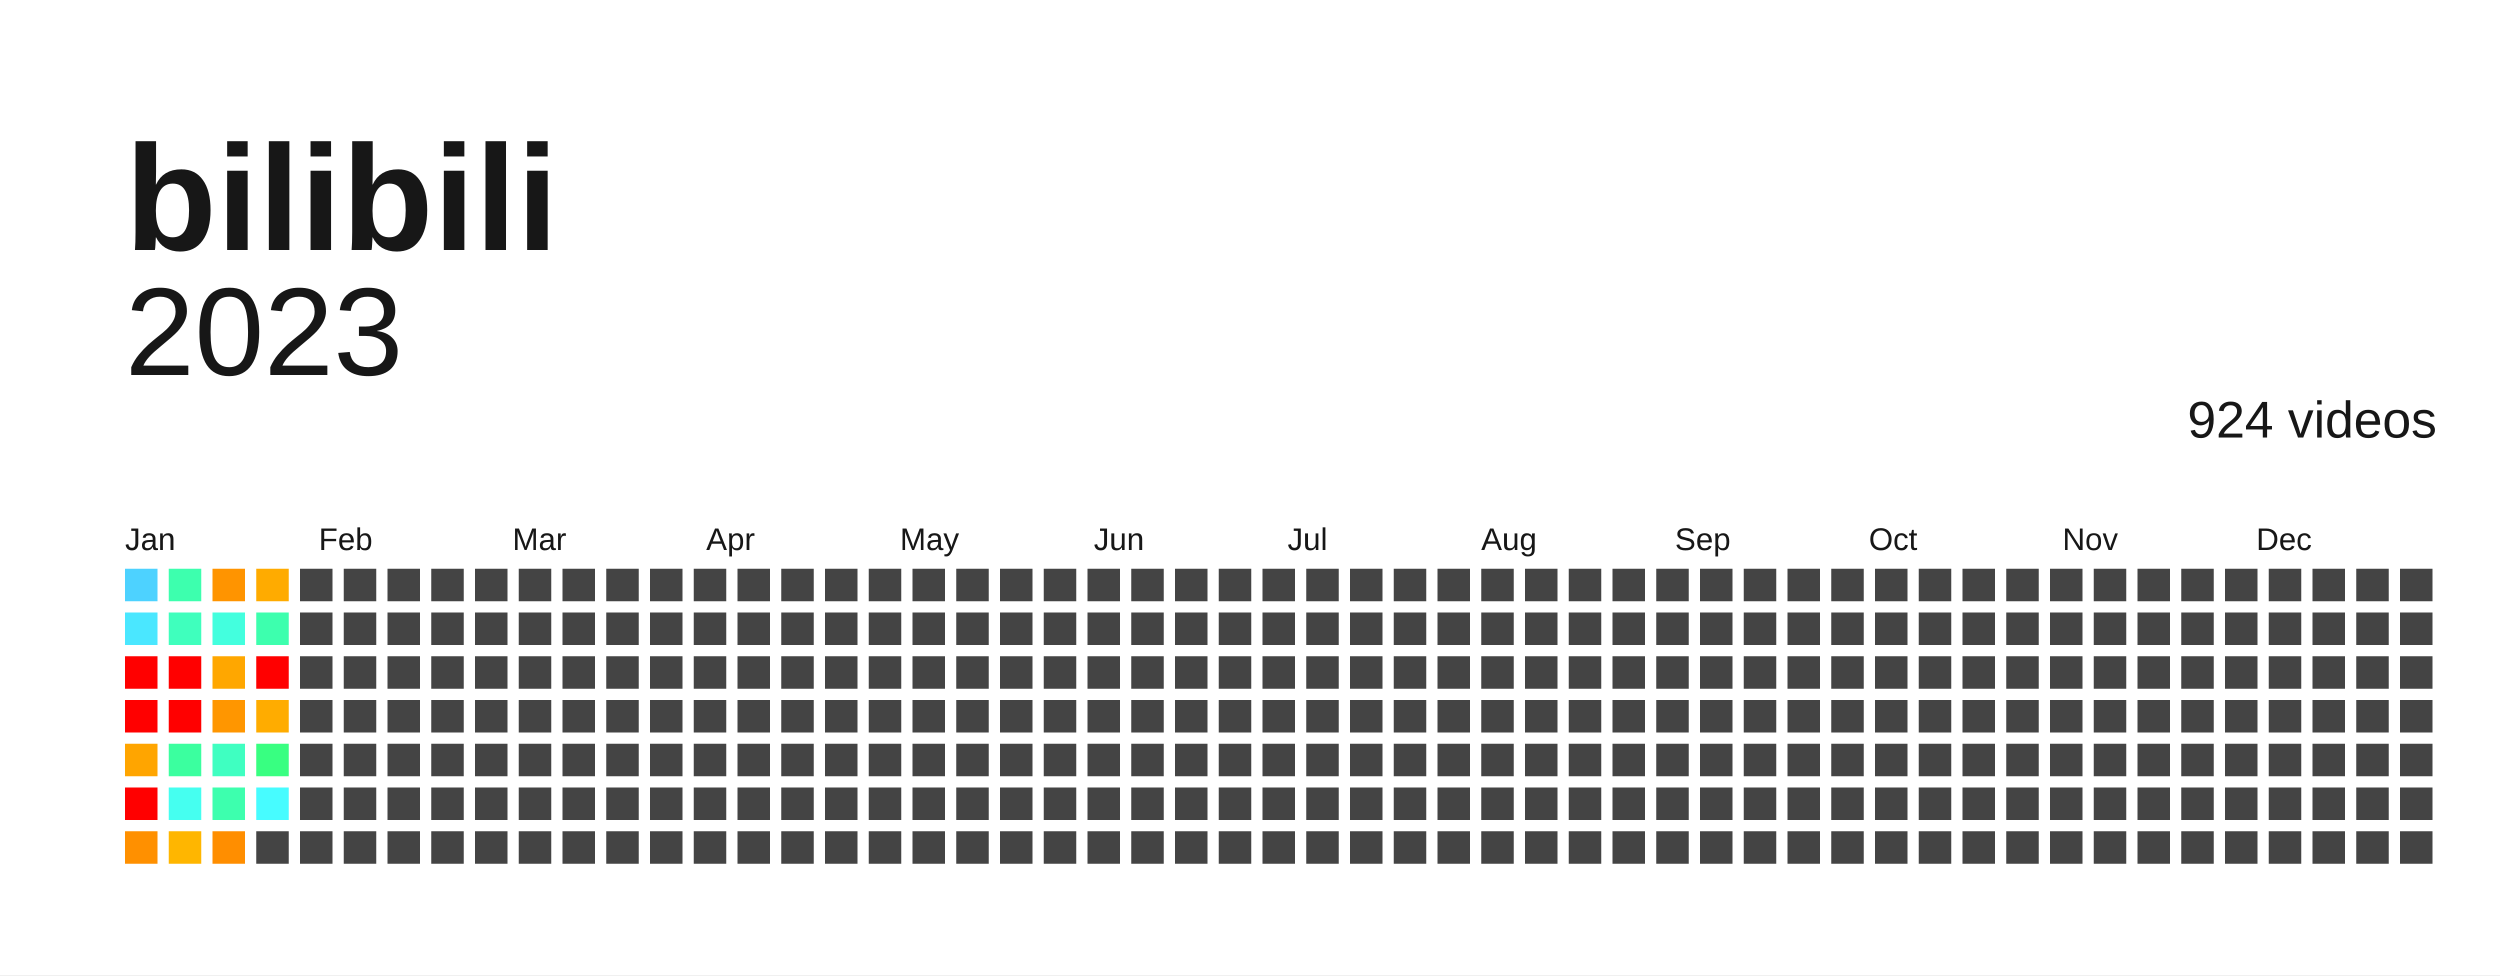
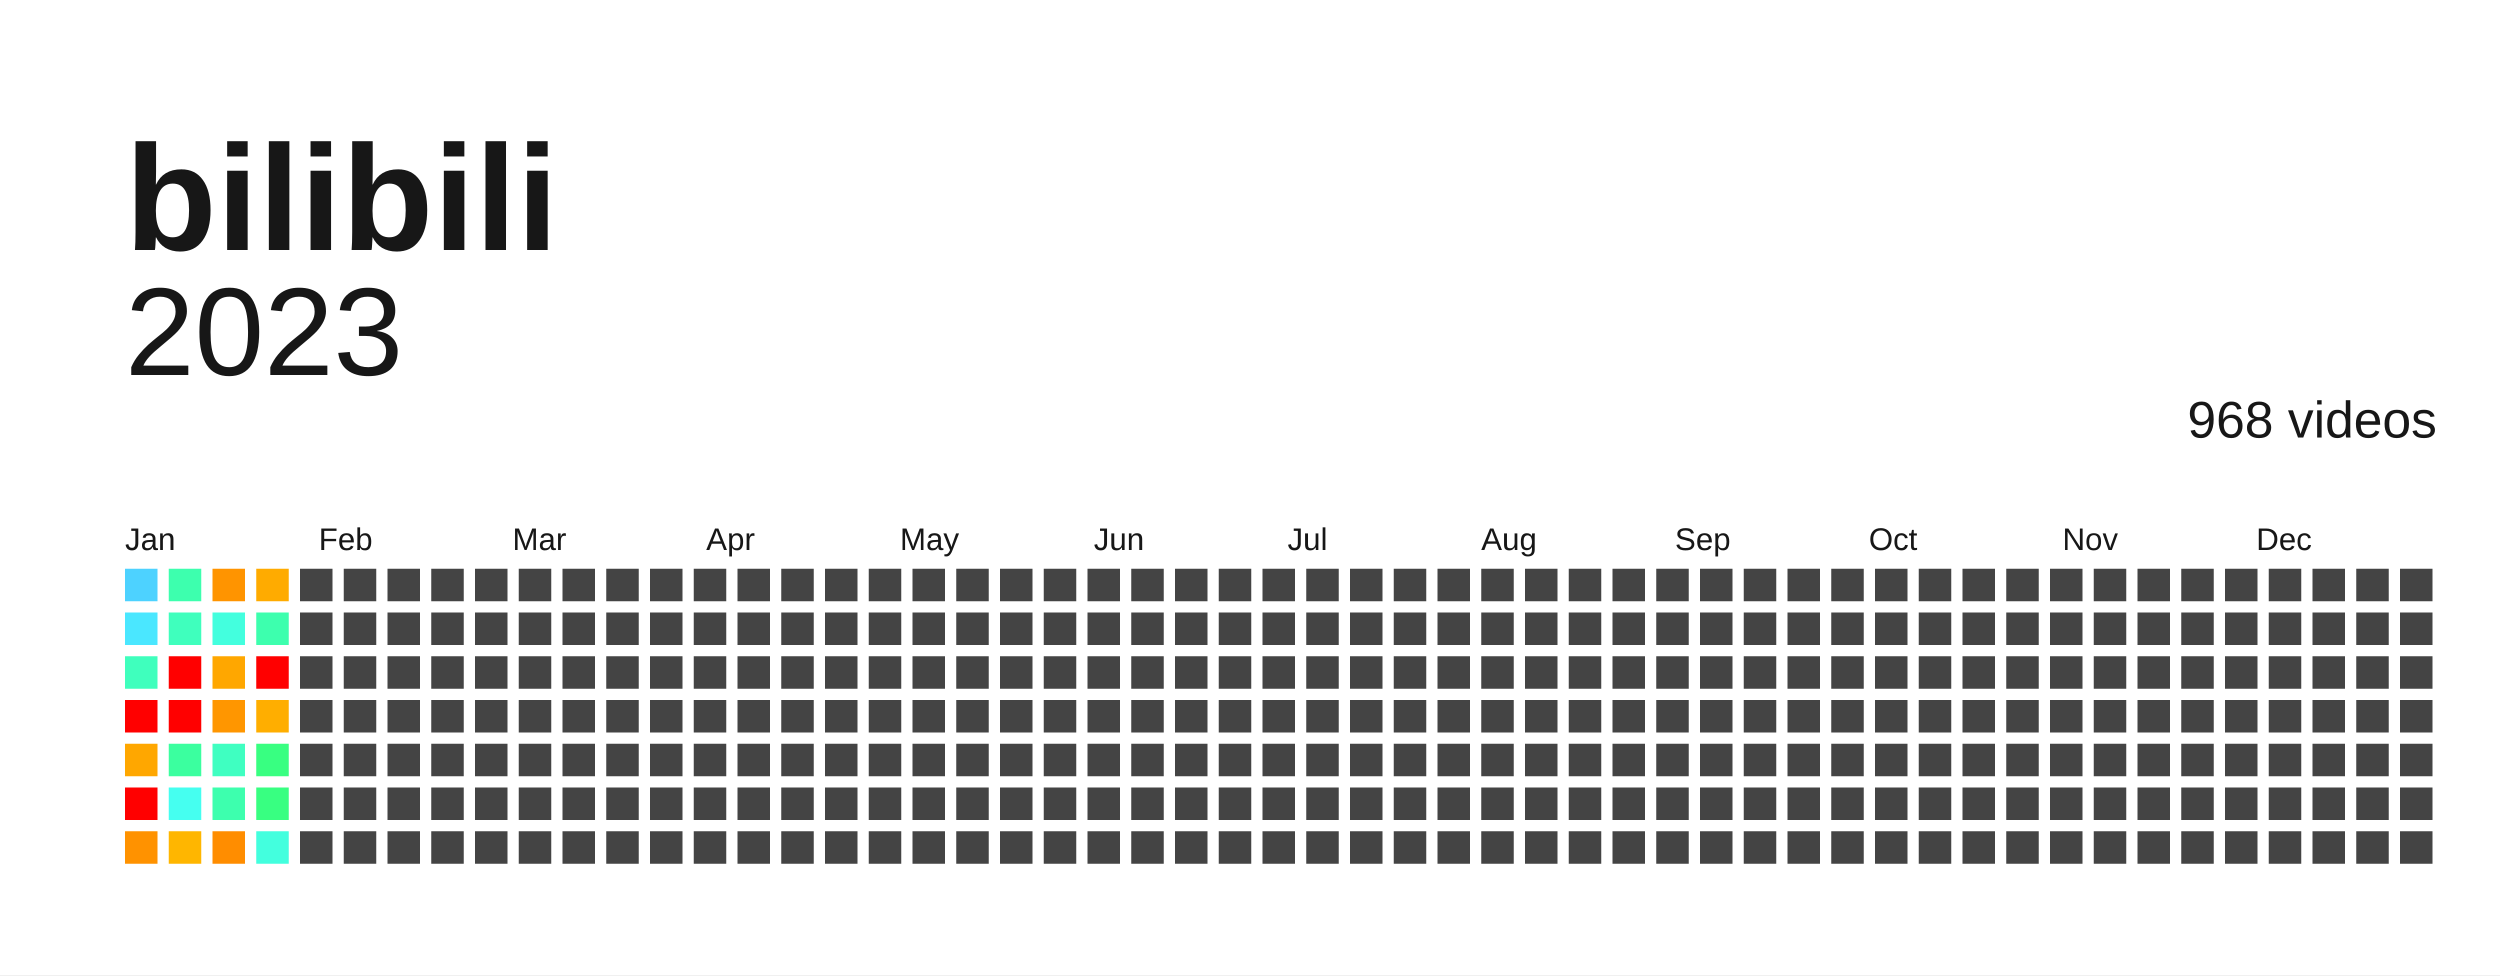
<svg xmlns="http://www.w3.org/2000/svg" baseProfile="full" height="78mm" version="1.1" viewBox="0,0,200,78" width="200mm">
  <defs />
  <rect fill="#FFFFFF" height="78" width="200" x="0" y="0" />
  <text fill="#171717" style="font-size:12px; font-family:Arial; font-weight:bold;" x="10" y="20">bilibili</text>
  <text alignment-baseline="hanging" fill="#171717" style="font-size:10.0px; font-family:Arial;" x="10" y="30">2023</text>
-   <text alignment-baseline="hanging" fill="#171717" style="font-size:4.125px; font-family:Arial;" x="175" y="35">924 videos</text>
+   <text alignment-baseline="hanging" fill="#171717" style="font-size:4.125px; font-family:Arial;" x="175" y="35">968 videos</text>
  <text fill="#171717" style="font-size:2.5px; font-family:Arial" x="10.0" y="44">Jan</text>
  <text fill="#171717" style="font-size:2.5px; font-family:Arial" x="25.5" y="44">Feb</text>
  <text fill="#171717" style="font-size:2.5px; font-family:Arial" x="41.0" y="44">Mar</text>
  <text fill="#171717" style="font-size:2.5px; font-family:Arial" x="56.5" y="44">Apr</text>
  <text fill="#171717" style="font-size:2.5px; font-family:Arial" x="72.0" y="44">May</text>
  <text fill="#171717" style="font-size:2.5px; font-family:Arial" x="87.5" y="44">Jun</text>
  <text fill="#171717" style="font-size:2.5px; font-family:Arial" x="103.0" y="44">Jul</text>
  <text fill="#171717" style="font-size:2.5px; font-family:Arial" x="118.5" y="44">Aug</text>
  <text fill="#171717" style="font-size:2.5px; font-family:Arial" x="134.0" y="44">Sep</text>
  <text fill="#171717" style="font-size:2.5px; font-family:Arial" x="149.5" y="44">Oct</text>
  <text fill="#171717" style="font-size:2.5px; font-family:Arial" x="165.0" y="44">Nov</text>
  <text fill="#171717" style="font-size:2.5px; font-family:Arial" x="180.5" y="44">Dec</text>
  <rect fill="#4dd2ff" height="2.6" width="2.6" x="10.0" y="45.5" />
  <rect fill="#4ae7ff" height="2.6" width="2.6" x="10.0" y="49.0" />
-   <rect fill="red" height="2.6" width="2.6" x="10.0" y="52.5" />
+   <rect fill="#3fffbd" height="2.6" width="2.6" x="10.0" y="52.5" />
  <rect fill="red" height="2.6" width="2.6" x="10.0" y="56.0" />
-   <rect fill="#ffa500" height="2.6" width="2.6" x="10.0" y="59.5" />
+   <rect fill="#ffa700" height="2.6" width="2.6" x="10.0" y="59.5" />
  <rect fill="red" height="2.6" width="2.6" x="10.0" y="63.0" />
-   <rect fill="#ff9000" height="2.6" width="2.6" x="10.0" y="66.5" />
+   <rect fill="#ff9200" height="2.6" width="2.6" x="10.0" y="66.5" />
  <rect fill="#3dffae" height="2.6" width="2.6" x="13.5" y="45.5" />
  <rect fill="#3fffbd" height="2.6" width="2.6" x="13.5" y="49.0" />
  <rect fill="red" height="2.6" width="2.6" x="13.5" y="52.5" />
  <rect fill="red" height="2.6" width="2.6" x="13.5" y="56.0" />
  <rect fill="#3bff9f" height="2.6" width="2.6" x="13.5" y="59.5" />
  <rect fill="#45fff0" height="2.6" width="2.6" x="13.5" y="63.0" />
  <rect fill="#ffb600" height="2.6" width="2.6" x="13.5" y="66.5" />
  <rect fill="#ff9400" height="2.6" width="2.6" x="17.0" y="45.5" />
  <rect fill="#43ffde" height="2.6" width="2.6" x="17.0" y="49.0" />
  <rect fill="#ffa700" height="2.6" width="2.6" x="17.0" y="52.5" />
  <rect fill="#ff9600" height="2.6" width="2.6" x="17.0" y="56.0" />
  <rect fill="#3fffc1" height="2.6" width="2.6" x="17.0" y="59.5" />
  <rect fill="#3dffae" height="2.6" width="2.6" x="17.0" y="63.0" />
-   <rect fill="#ff8e00" height="2.6" width="2.6" x="17.0" y="66.5" />
+   <rect fill="#ff8d00" height="2.6" width="2.6" x="17.0" y="66.5" />
  <rect fill="#ffab00" height="2.6" width="2.6" x="20.5" y="45.5" />
  <rect fill="#3dffae" height="2.6" width="2.6" x="20.5" y="49.0" />
  <rect fill="red" height="2.6" width="2.6" x="20.5" y="52.5" />
-   <rect fill="#ffac00" height="2.6" width="2.6" x="20.5" y="56.0" />
+   <rect fill="#ffae00" height="2.6" width="2.6" x="20.5" y="56.0" />
  <rect fill="#38ff81" height="2.6" width="2.6" x="20.5" y="59.5" />
-   <rect fill="#47fcff" height="2.6" width="2.6" x="20.5" y="63.0" />
-   <rect fill="#444444" height="2.6" width="2.6" x="20.5" y="66.5" />
+   <rect fill="#38ff81" height="2.6" width="2.6" x="20.5" y="63.0" />
+   <rect fill="#43ffde" height="2.6" width="2.6" x="20.5" y="66.5" />
  <rect fill="#444444" height="2.6" width="2.6" x="24.0" y="45.5" />
  <rect fill="#444444" height="2.6" width="2.6" x="24.0" y="49.0" />
  <rect fill="#444444" height="2.6" width="2.6" x="24.0" y="52.5" />
  <rect fill="#444444" height="2.6" width="2.6" x="24.0" y="56.0" />
  <rect fill="#444444" height="2.6" width="2.6" x="24.0" y="59.5" />
  <rect fill="#444444" height="2.6" width="2.6" x="24.0" y="63.0" />
  <rect fill="#444444" height="2.6" width="2.6" x="24.0" y="66.5" />
  <rect fill="#444444" height="2.6" width="2.6" x="27.5" y="45.5" />
  <rect fill="#444444" height="2.6" width="2.6" x="27.5" y="49.0" />
  <rect fill="#444444" height="2.6" width="2.6" x="27.5" y="52.5" />
  <rect fill="#444444" height="2.6" width="2.6" x="27.5" y="56.0" />
  <rect fill="#444444" height="2.6" width="2.6" x="27.5" y="59.5" />
  <rect fill="#444444" height="2.6" width="2.6" x="27.5" y="63.0" />
  <rect fill="#444444" height="2.6" width="2.6" x="27.5" y="66.5" />
  <rect fill="#444444" height="2.6" width="2.6" x="31.0" y="45.5" />
  <rect fill="#444444" height="2.6" width="2.6" x="31.0" y="49.0" />
  <rect fill="#444444" height="2.6" width="2.6" x="31.0" y="52.5" />
  <rect fill="#444444" height="2.6" width="2.6" x="31.0" y="56.0" />
  <rect fill="#444444" height="2.6" width="2.6" x="31.0" y="59.5" />
  <rect fill="#444444" height="2.6" width="2.6" x="31.0" y="63.0" />
  <rect fill="#444444" height="2.6" width="2.6" x="31.0" y="66.5" />
  <rect fill="#444444" height="2.6" width="2.6" x="34.5" y="45.5" />
  <rect fill="#444444" height="2.6" width="2.6" x="34.5" y="49.0" />
  <rect fill="#444444" height="2.6" width="2.6" x="34.5" y="52.5" />
  <rect fill="#444444" height="2.6" width="2.6" x="34.5" y="56.0" />
  <rect fill="#444444" height="2.6" width="2.6" x="34.5" y="59.5" />
  <rect fill="#444444" height="2.6" width="2.6" x="34.5" y="63.0" />
  <rect fill="#444444" height="2.6" width="2.6" x="34.5" y="66.5" />
  <rect fill="#444444" height="2.6" width="2.6" x="38.0" y="45.5" />
  <rect fill="#444444" height="2.6" width="2.6" x="38.0" y="49.0" />
  <rect fill="#444444" height="2.6" width="2.6" x="38.0" y="52.5" />
  <rect fill="#444444" height="2.6" width="2.6" x="38.0" y="56.0" />
  <rect fill="#444444" height="2.6" width="2.6" x="38.0" y="59.5" />
  <rect fill="#444444" height="2.6" width="2.6" x="38.0" y="63.0" />
  <rect fill="#444444" height="2.6" width="2.6" x="38.0" y="66.5" />
  <rect fill="#444444" height="2.6" width="2.6" x="41.5" y="45.5" />
  <rect fill="#444444" height="2.6" width="2.6" x="41.5" y="49.0" />
  <rect fill="#444444" height="2.6" width="2.6" x="41.5" y="52.5" />
  <rect fill="#444444" height="2.6" width="2.6" x="41.5" y="56.0" />
  <rect fill="#444444" height="2.6" width="2.6" x="41.5" y="59.5" />
  <rect fill="#444444" height="2.6" width="2.6" x="41.5" y="63.0" />
  <rect fill="#444444" height="2.6" width="2.6" x="41.5" y="66.5" />
  <rect fill="#444444" height="2.6" width="2.6" x="45.0" y="45.5" />
  <rect fill="#444444" height="2.6" width="2.6" x="45.0" y="49.0" />
  <rect fill="#444444" height="2.6" width="2.6" x="45.0" y="52.5" />
  <rect fill="#444444" height="2.6" width="2.6" x="45.0" y="56.0" />
  <rect fill="#444444" height="2.6" width="2.6" x="45.0" y="59.5" />
  <rect fill="#444444" height="2.6" width="2.6" x="45.0" y="63.0" />
  <rect fill="#444444" height="2.6" width="2.6" x="45.0" y="66.5" />
  <rect fill="#444444" height="2.6" width="2.6" x="48.5" y="45.5" />
  <rect fill="#444444" height="2.6" width="2.6" x="48.5" y="49.0" />
  <rect fill="#444444" height="2.6" width="2.6" x="48.5" y="52.5" />
  <rect fill="#444444" height="2.6" width="2.6" x="48.5" y="56.0" />
  <rect fill="#444444" height="2.6" width="2.6" x="48.5" y="59.5" />
  <rect fill="#444444" height="2.6" width="2.6" x="48.5" y="63.0" />
  <rect fill="#444444" height="2.6" width="2.6" x="48.5" y="66.5" />
  <rect fill="#444444" height="2.6" width="2.6" x="52.0" y="45.5" />
  <rect fill="#444444" height="2.6" width="2.6" x="52.0" y="49.0" />
  <rect fill="#444444" height="2.6" width="2.6" x="52.0" y="52.5" />
  <rect fill="#444444" height="2.6" width="2.6" x="52.0" y="56.0" />
  <rect fill="#444444" height="2.6" width="2.6" x="52.0" y="59.5" />
  <rect fill="#444444" height="2.6" width="2.6" x="52.0" y="63.0" />
  <rect fill="#444444" height="2.6" width="2.6" x="52.0" y="66.5" />
  <rect fill="#444444" height="2.6" width="2.6" x="55.5" y="45.5" />
  <rect fill="#444444" height="2.6" width="2.6" x="55.5" y="49.0" />
  <rect fill="#444444" height="2.6" width="2.6" x="55.5" y="52.5" />
  <rect fill="#444444" height="2.6" width="2.6" x="55.5" y="56.0" />
  <rect fill="#444444" height="2.6" width="2.6" x="55.5" y="59.5" />
  <rect fill="#444444" height="2.6" width="2.6" x="55.5" y="63.0" />
  <rect fill="#444444" height="2.6" width="2.6" x="55.5" y="66.5" />
  <rect fill="#444444" height="2.6" width="2.6" x="59.0" y="45.5" />
  <rect fill="#444444" height="2.6" width="2.6" x="59.0" y="49.0" />
  <rect fill="#444444" height="2.6" width="2.6" x="59.0" y="52.5" />
  <rect fill="#444444" height="2.6" width="2.6" x="59.0" y="56.0" />
  <rect fill="#444444" height="2.6" width="2.6" x="59.0" y="59.5" />
  <rect fill="#444444" height="2.6" width="2.6" x="59.0" y="63.0" />
  <rect fill="#444444" height="2.6" width="2.6" x="59.0" y="66.5" />
  <rect fill="#444444" height="2.6" width="2.6" x="62.5" y="45.5" />
  <rect fill="#444444" height="2.6" width="2.6" x="62.5" y="49.0" />
  <rect fill="#444444" height="2.6" width="2.6" x="62.5" y="52.5" />
  <rect fill="#444444" height="2.6" width="2.6" x="62.5" y="56.0" />
  <rect fill="#444444" height="2.6" width="2.6" x="62.5" y="59.5" />
  <rect fill="#444444" height="2.6" width="2.6" x="62.5" y="63.0" />
  <rect fill="#444444" height="2.6" width="2.6" x="62.5" y="66.5" />
  <rect fill="#444444" height="2.6" width="2.6" x="66.0" y="45.5" />
  <rect fill="#444444" height="2.6" width="2.6" x="66.0" y="49.0" />
  <rect fill="#444444" height="2.6" width="2.6" x="66.0" y="52.5" />
  <rect fill="#444444" height="2.6" width="2.6" x="66.0" y="56.0" />
  <rect fill="#444444" height="2.6" width="2.6" x="66.0" y="59.5" />
  <rect fill="#444444" height="2.6" width="2.6" x="66.0" y="63.0" />
  <rect fill="#444444" height="2.6" width="2.6" x="66.0" y="66.5" />
  <rect fill="#444444" height="2.6" width="2.6" x="69.5" y="45.5" />
  <rect fill="#444444" height="2.6" width="2.6" x="69.5" y="49.0" />
  <rect fill="#444444" height="2.6" width="2.6" x="69.5" y="52.5" />
  <rect fill="#444444" height="2.6" width="2.6" x="69.5" y="56.0" />
  <rect fill="#444444" height="2.6" width="2.6" x="69.5" y="59.5" />
  <rect fill="#444444" height="2.6" width="2.6" x="69.5" y="63.0" />
  <rect fill="#444444" height="2.6" width="2.6" x="69.5" y="66.5" />
  <rect fill="#444444" height="2.6" width="2.6" x="73.0" y="45.5" />
  <rect fill="#444444" height="2.6" width="2.6" x="73.0" y="49.0" />
  <rect fill="#444444" height="2.6" width="2.6" x="73.0" y="52.5" />
  <rect fill="#444444" height="2.6" width="2.6" x="73.0" y="56.0" />
  <rect fill="#444444" height="2.6" width="2.6" x="73.0" y="59.5" />
  <rect fill="#444444" height="2.6" width="2.6" x="73.0" y="63.0" />
  <rect fill="#444444" height="2.6" width="2.6" x="73.0" y="66.5" />
  <rect fill="#444444" height="2.6" width="2.6" x="76.5" y="45.5" />
  <rect fill="#444444" height="2.6" width="2.6" x="76.5" y="49.0" />
  <rect fill="#444444" height="2.6" width="2.6" x="76.5" y="52.5" />
  <rect fill="#444444" height="2.6" width="2.6" x="76.5" y="56.0" />
  <rect fill="#444444" height="2.6" width="2.6" x="76.5" y="59.5" />
  <rect fill="#444444" height="2.6" width="2.6" x="76.5" y="63.0" />
  <rect fill="#444444" height="2.6" width="2.6" x="76.5" y="66.5" />
  <rect fill="#444444" height="2.6" width="2.6" x="80.0" y="45.5" />
  <rect fill="#444444" height="2.6" width="2.6" x="80.0" y="49.0" />
  <rect fill="#444444" height="2.6" width="2.6" x="80.0" y="52.5" />
  <rect fill="#444444" height="2.6" width="2.6" x="80.0" y="56.0" />
  <rect fill="#444444" height="2.6" width="2.6" x="80.0" y="59.5" />
  <rect fill="#444444" height="2.6" width="2.6" x="80.0" y="63.0" />
  <rect fill="#444444" height="2.6" width="2.6" x="80.0" y="66.5" />
  <rect fill="#444444" height="2.6" width="2.6" x="83.5" y="45.5" />
  <rect fill="#444444" height="2.6" width="2.6" x="83.5" y="49.0" />
  <rect fill="#444444" height="2.6" width="2.6" x="83.5" y="52.5" />
  <rect fill="#444444" height="2.6" width="2.6" x="83.5" y="56.0" />
  <rect fill="#444444" height="2.6" width="2.6" x="83.5" y="59.5" />
  <rect fill="#444444" height="2.6" width="2.6" x="83.5" y="63.0" />
  <rect fill="#444444" height="2.6" width="2.6" x="83.5" y="66.5" />
  <rect fill="#444444" height="2.6" width="2.6" x="87.0" y="45.5" />
  <rect fill="#444444" height="2.6" width="2.6" x="87.0" y="49.0" />
  <rect fill="#444444" height="2.6" width="2.6" x="87.0" y="52.5" />
  <rect fill="#444444" height="2.6" width="2.6" x="87.0" y="56.0" />
  <rect fill="#444444" height="2.6" width="2.6" x="87.0" y="59.5" />
  <rect fill="#444444" height="2.6" width="2.6" x="87.0" y="63.0" />
  <rect fill="#444444" height="2.6" width="2.6" x="87.0" y="66.5" />
  <rect fill="#444444" height="2.6" width="2.6" x="90.5" y="45.5" />
  <rect fill="#444444" height="2.6" width="2.6" x="90.5" y="49.0" />
  <rect fill="#444444" height="2.6" width="2.6" x="90.5" y="52.5" />
  <rect fill="#444444" height="2.6" width="2.6" x="90.5" y="56.0" />
  <rect fill="#444444" height="2.6" width="2.6" x="90.5" y="59.5" />
  <rect fill="#444444" height="2.6" width="2.6" x="90.5" y="63.0" />
  <rect fill="#444444" height="2.6" width="2.6" x="90.5" y="66.5" />
  <rect fill="#444444" height="2.6" width="2.6" x="94.0" y="45.5" />
  <rect fill="#444444" height="2.6" width="2.6" x="94.0" y="49.0" />
  <rect fill="#444444" height="2.6" width="2.6" x="94.0" y="52.5" />
  <rect fill="#444444" height="2.6" width="2.6" x="94.0" y="56.0" />
  <rect fill="#444444" height="2.6" width="2.6" x="94.0" y="59.5" />
  <rect fill="#444444" height="2.6" width="2.6" x="94.0" y="63.0" />
  <rect fill="#444444" height="2.6" width="2.6" x="94.0" y="66.5" />
  <rect fill="#444444" height="2.6" width="2.6" x="97.5" y="45.5" />
  <rect fill="#444444" height="2.6" width="2.6" x="97.5" y="49.0" />
  <rect fill="#444444" height="2.6" width="2.6" x="97.5" y="52.5" />
  <rect fill="#444444" height="2.6" width="2.6" x="97.5" y="56.0" />
  <rect fill="#444444" height="2.6" width="2.6" x="97.5" y="59.5" />
  <rect fill="#444444" height="2.6" width="2.6" x="97.5" y="63.0" />
  <rect fill="#444444" height="2.6" width="2.6" x="97.5" y="66.5" />
  <rect fill="#444444" height="2.6" width="2.6" x="101.0" y="45.5" />
  <rect fill="#444444" height="2.6" width="2.6" x="101.0" y="49.0" />
  <rect fill="#444444" height="2.6" width="2.6" x="101.0" y="52.5" />
  <rect fill="#444444" height="2.6" width="2.6" x="101.0" y="56.0" />
  <rect fill="#444444" height="2.6" width="2.6" x="101.0" y="59.5" />
  <rect fill="#444444" height="2.6" width="2.6" x="101.0" y="63.0" />
  <rect fill="#444444" height="2.6" width="2.6" x="101.0" y="66.5" />
  <rect fill="#444444" height="2.6" width="2.6" x="104.5" y="45.5" />
  <rect fill="#444444" height="2.6" width="2.6" x="104.5" y="49.0" />
  <rect fill="#444444" height="2.6" width="2.6" x="104.5" y="52.5" />
  <rect fill="#444444" height="2.6" width="2.6" x="104.5" y="56.0" />
  <rect fill="#444444" height="2.6" width="2.6" x="104.5" y="59.5" />
  <rect fill="#444444" height="2.6" width="2.6" x="104.5" y="63.0" />
  <rect fill="#444444" height="2.6" width="2.6" x="104.5" y="66.5" />
  <rect fill="#444444" height="2.6" width="2.6" x="108.0" y="45.5" />
  <rect fill="#444444" height="2.6" width="2.6" x="108.0" y="49.0" />
  <rect fill="#444444" height="2.6" width="2.6" x="108.0" y="52.5" />
  <rect fill="#444444" height="2.6" width="2.6" x="108.0" y="56.0" />
  <rect fill="#444444" height="2.6" width="2.6" x="108.0" y="59.5" />
  <rect fill="#444444" height="2.6" width="2.6" x="108.0" y="63.0" />
  <rect fill="#444444" height="2.6" width="2.6" x="108.0" y="66.5" />
  <rect fill="#444444" height="2.6" width="2.6" x="111.5" y="45.5" />
  <rect fill="#444444" height="2.6" width="2.6" x="111.5" y="49.0" />
  <rect fill="#444444" height="2.6" width="2.6" x="111.5" y="52.5" />
  <rect fill="#444444" height="2.6" width="2.6" x="111.5" y="56.0" />
  <rect fill="#444444" height="2.6" width="2.6" x="111.5" y="59.5" />
  <rect fill="#444444" height="2.6" width="2.6" x="111.5" y="63.0" />
  <rect fill="#444444" height="2.6" width="2.6" x="111.5" y="66.5" />
  <rect fill="#444444" height="2.6" width="2.6" x="115.0" y="45.5" />
  <rect fill="#444444" height="2.6" width="2.6" x="115.0" y="49.0" />
  <rect fill="#444444" height="2.6" width="2.6" x="115.0" y="52.5" />
  <rect fill="#444444" height="2.6" width="2.6" x="115.0" y="56.0" />
  <rect fill="#444444" height="2.6" width="2.6" x="115.0" y="59.5" />
  <rect fill="#444444" height="2.6" width="2.6" x="115.0" y="63.0" />
  <rect fill="#444444" height="2.6" width="2.6" x="115.0" y="66.5" />
  <rect fill="#444444" height="2.6" width="2.6" x="118.5" y="45.5" />
  <rect fill="#444444" height="2.6" width="2.6" x="118.5" y="49.0" />
  <rect fill="#444444" height="2.6" width="2.6" x="118.5" y="52.5" />
  <rect fill="#444444" height="2.6" width="2.6" x="118.5" y="56.0" />
  <rect fill="#444444" height="2.6" width="2.6" x="118.5" y="59.5" />
  <rect fill="#444444" height="2.6" width="2.6" x="118.5" y="63.0" />
  <rect fill="#444444" height="2.6" width="2.6" x="118.5" y="66.5" />
  <rect fill="#444444" height="2.6" width="2.6" x="122.0" y="45.5" />
  <rect fill="#444444" height="2.6" width="2.6" x="122.0" y="49.0" />
  <rect fill="#444444" height="2.6" width="2.6" x="122.0" y="52.5" />
  <rect fill="#444444" height="2.6" width="2.6" x="122.0" y="56.0" />
  <rect fill="#444444" height="2.6" width="2.6" x="122.0" y="59.5" />
  <rect fill="#444444" height="2.6" width="2.6" x="122.0" y="63.0" />
  <rect fill="#444444" height="2.6" width="2.6" x="122.0" y="66.5" />
  <rect fill="#444444" height="2.6" width="2.6" x="125.5" y="45.5" />
  <rect fill="#444444" height="2.6" width="2.6" x="125.5" y="49.0" />
  <rect fill="#444444" height="2.6" width="2.6" x="125.5" y="52.5" />
  <rect fill="#444444" height="2.6" width="2.6" x="125.5" y="56.0" />
  <rect fill="#444444" height="2.6" width="2.6" x="125.5" y="59.5" />
  <rect fill="#444444" height="2.6" width="2.6" x="125.5" y="63.0" />
  <rect fill="#444444" height="2.6" width="2.6" x="125.5" y="66.5" />
  <rect fill="#444444" height="2.6" width="2.6" x="129.0" y="45.5" />
  <rect fill="#444444" height="2.6" width="2.6" x="129.0" y="49.0" />
  <rect fill="#444444" height="2.6" width="2.6" x="129.0" y="52.5" />
  <rect fill="#444444" height="2.6" width="2.6" x="129.0" y="56.0" />
  <rect fill="#444444" height="2.6" width="2.6" x="129.0" y="59.5" />
  <rect fill="#444444" height="2.6" width="2.6" x="129.0" y="63.0" />
  <rect fill="#444444" height="2.6" width="2.6" x="129.0" y="66.5" />
  <rect fill="#444444" height="2.6" width="2.6" x="132.5" y="45.5" />
  <rect fill="#444444" height="2.6" width="2.6" x="132.5" y="49.0" />
  <rect fill="#444444" height="2.6" width="2.6" x="132.5" y="52.5" />
  <rect fill="#444444" height="2.6" width="2.6" x="132.5" y="56.0" />
  <rect fill="#444444" height="2.6" width="2.6" x="132.5" y="59.5" />
  <rect fill="#444444" height="2.6" width="2.6" x="132.5" y="63.0" />
  <rect fill="#444444" height="2.6" width="2.6" x="132.5" y="66.5" />
  <rect fill="#444444" height="2.6" width="2.6" x="136.0" y="45.5" />
  <rect fill="#444444" height="2.6" width="2.6" x="136.0" y="49.0" />
  <rect fill="#444444" height="2.6" width="2.6" x="136.0" y="52.5" />
  <rect fill="#444444" height="2.6" width="2.6" x="136.0" y="56.0" />
  <rect fill="#444444" height="2.6" width="2.6" x="136.0" y="59.5" />
  <rect fill="#444444" height="2.6" width="2.6" x="136.0" y="63.0" />
  <rect fill="#444444" height="2.6" width="2.6" x="136.0" y="66.5" />
  <rect fill="#444444" height="2.6" width="2.6" x="139.5" y="45.5" />
  <rect fill="#444444" height="2.6" width="2.6" x="139.5" y="49.0" />
  <rect fill="#444444" height="2.6" width="2.6" x="139.5" y="52.5" />
  <rect fill="#444444" height="2.6" width="2.6" x="139.5" y="56.0" />
  <rect fill="#444444" height="2.6" width="2.6" x="139.5" y="59.5" />
  <rect fill="#444444" height="2.6" width="2.6" x="139.5" y="63.0" />
  <rect fill="#444444" height="2.6" width="2.6" x="139.5" y="66.5" />
  <rect fill="#444444" height="2.6" width="2.6" x="143.0" y="45.5" />
  <rect fill="#444444" height="2.6" width="2.6" x="143.0" y="49.0" />
  <rect fill="#444444" height="2.6" width="2.6" x="143.0" y="52.5" />
  <rect fill="#444444" height="2.6" width="2.6" x="143.0" y="56.0" />
  <rect fill="#444444" height="2.6" width="2.6" x="143.0" y="59.5" />
  <rect fill="#444444" height="2.6" width="2.6" x="143.0" y="63.0" />
  <rect fill="#444444" height="2.6" width="2.6" x="143.0" y="66.5" />
  <rect fill="#444444" height="2.6" width="2.6" x="146.5" y="45.5" />
  <rect fill="#444444" height="2.6" width="2.6" x="146.5" y="49.0" />
  <rect fill="#444444" height="2.6" width="2.6" x="146.5" y="52.5" />
  <rect fill="#444444" height="2.6" width="2.6" x="146.5" y="56.0" />
  <rect fill="#444444" height="2.6" width="2.6" x="146.5" y="59.5" />
  <rect fill="#444444" height="2.6" width="2.6" x="146.5" y="63.0" />
  <rect fill="#444444" height="2.6" width="2.6" x="146.5" y="66.5" />
  <rect fill="#444444" height="2.6" width="2.6" x="150.0" y="45.5" />
  <rect fill="#444444" height="2.6" width="2.6" x="150.0" y="49.0" />
  <rect fill="#444444" height="2.6" width="2.6" x="150.0" y="52.5" />
  <rect fill="#444444" height="2.6" width="2.6" x="150.0" y="56.0" />
  <rect fill="#444444" height="2.6" width="2.6" x="150.0" y="59.5" />
  <rect fill="#444444" height="2.6" width="2.6" x="150.0" y="63.0" />
  <rect fill="#444444" height="2.6" width="2.6" x="150.0" y="66.5" />
  <rect fill="#444444" height="2.6" width="2.6" x="153.5" y="45.5" />
  <rect fill="#444444" height="2.6" width="2.6" x="153.5" y="49.0" />
  <rect fill="#444444" height="2.6" width="2.6" x="153.5" y="52.5" />
  <rect fill="#444444" height="2.6" width="2.6" x="153.5" y="56.0" />
  <rect fill="#444444" height="2.6" width="2.6" x="153.5" y="59.5" />
  <rect fill="#444444" height="2.6" width="2.6" x="153.5" y="63.0" />
  <rect fill="#444444" height="2.6" width="2.6" x="153.5" y="66.5" />
  <rect fill="#444444" height="2.6" width="2.6" x="157.0" y="45.5" />
  <rect fill="#444444" height="2.6" width="2.6" x="157.0" y="49.0" />
  <rect fill="#444444" height="2.6" width="2.6" x="157.0" y="52.5" />
  <rect fill="#444444" height="2.6" width="2.6" x="157.0" y="56.0" />
  <rect fill="#444444" height="2.6" width="2.6" x="157.0" y="59.5" />
  <rect fill="#444444" height="2.6" width="2.6" x="157.0" y="63.0" />
  <rect fill="#444444" height="2.6" width="2.6" x="157.0" y="66.5" />
  <rect fill="#444444" height="2.6" width="2.6" x="160.5" y="45.5" />
  <rect fill="#444444" height="2.6" width="2.6" x="160.5" y="49.0" />
  <rect fill="#444444" height="2.6" width="2.6" x="160.5" y="52.5" />
  <rect fill="#444444" height="2.6" width="2.6" x="160.5" y="56.0" />
  <rect fill="#444444" height="2.6" width="2.6" x="160.5" y="59.5" />
  <rect fill="#444444" height="2.6" width="2.6" x="160.5" y="63.0" />
  <rect fill="#444444" height="2.6" width="2.6" x="160.5" y="66.5" />
  <rect fill="#444444" height="2.6" width="2.6" x="164.0" y="45.5" />
  <rect fill="#444444" height="2.6" width="2.6" x="164.0" y="49.0" />
  <rect fill="#444444" height="2.6" width="2.6" x="164.0" y="52.5" />
  <rect fill="#444444" height="2.6" width="2.6" x="164.0" y="56.0" />
  <rect fill="#444444" height="2.6" width="2.6" x="164.0" y="59.5" />
  <rect fill="#444444" height="2.6" width="2.6" x="164.0" y="63.0" />
  <rect fill="#444444" height="2.6" width="2.6" x="164.0" y="66.5" />
  <rect fill="#444444" height="2.6" width="2.6" x="167.5" y="45.5" />
  <rect fill="#444444" height="2.6" width="2.6" x="167.5" y="49.0" />
  <rect fill="#444444" height="2.6" width="2.6" x="167.5" y="52.5" />
  <rect fill="#444444" height="2.6" width="2.6" x="167.5" y="56.0" />
  <rect fill="#444444" height="2.6" width="2.6" x="167.5" y="59.5" />
  <rect fill="#444444" height="2.6" width="2.6" x="167.5" y="63.0" />
  <rect fill="#444444" height="2.6" width="2.6" x="167.5" y="66.5" />
  <rect fill="#444444" height="2.6" width="2.6" x="171.0" y="45.5" />
  <rect fill="#444444" height="2.6" width="2.6" x="171.0" y="49.0" />
  <rect fill="#444444" height="2.6" width="2.6" x="171.0" y="52.5" />
  <rect fill="#444444" height="2.6" width="2.6" x="171.0" y="56.0" />
  <rect fill="#444444" height="2.6" width="2.6" x="171.0" y="59.5" />
  <rect fill="#444444" height="2.6" width="2.6" x="171.0" y="63.0" />
  <rect fill="#444444" height="2.6" width="2.6" x="171.0" y="66.5" />
  <rect fill="#444444" height="2.6" width="2.6" x="174.5" y="45.5" />
  <rect fill="#444444" height="2.6" width="2.6" x="174.5" y="49.0" />
  <rect fill="#444444" height="2.6" width="2.6" x="174.5" y="52.5" />
  <rect fill="#444444" height="2.6" width="2.6" x="174.5" y="56.0" />
  <rect fill="#444444" height="2.6" width="2.6" x="174.5" y="59.5" />
  <rect fill="#444444" height="2.6" width="2.6" x="174.5" y="63.0" />
  <rect fill="#444444" height="2.6" width="2.6" x="174.5" y="66.5" />
  <rect fill="#444444" height="2.6" width="2.6" x="178.0" y="45.5" />
  <rect fill="#444444" height="2.6" width="2.6" x="178.0" y="49.0" />
  <rect fill="#444444" height="2.6" width="2.6" x="178.0" y="52.5" />
  <rect fill="#444444" height="2.6" width="2.6" x="178.0" y="56.0" />
  <rect fill="#444444" height="2.6" width="2.6" x="178.0" y="59.5" />
  <rect fill="#444444" height="2.6" width="2.6" x="178.0" y="63.0" />
  <rect fill="#444444" height="2.6" width="2.6" x="178.0" y="66.5" />
  <rect fill="#444444" height="2.6" width="2.6" x="181.5" y="45.5" />
  <rect fill="#444444" height="2.6" width="2.6" x="181.5" y="49.0" />
  <rect fill="#444444" height="2.6" width="2.6" x="181.5" y="52.5" />
  <rect fill="#444444" height="2.6" width="2.6" x="181.5" y="56.0" />
  <rect fill="#444444" height="2.6" width="2.6" x="181.5" y="59.5" />
  <rect fill="#444444" height="2.6" width="2.6" x="181.5" y="63.0" />
  <rect fill="#444444" height="2.6" width="2.6" x="181.5" y="66.5" />
  <rect fill="#444444" height="2.6" width="2.6" x="185.0" y="45.5" />
  <rect fill="#444444" height="2.6" width="2.6" x="185.0" y="49.0" />
  <rect fill="#444444" height="2.6" width="2.6" x="185.0" y="52.5" />
  <rect fill="#444444" height="2.6" width="2.6" x="185.0" y="56.0" />
  <rect fill="#444444" height="2.6" width="2.6" x="185.0" y="59.5" />
  <rect fill="#444444" height="2.6" width="2.6" x="185.0" y="63.0" />
  <rect fill="#444444" height="2.6" width="2.6" x="185.0" y="66.5" />
  <rect fill="#444444" height="2.6" width="2.6" x="188.5" y="45.5" />
  <rect fill="#444444" height="2.6" width="2.6" x="188.5" y="49.0" />
  <rect fill="#444444" height="2.6" width="2.6" x="188.5" y="52.5" />
  <rect fill="#444444" height="2.6" width="2.6" x="188.5" y="56.0" />
  <rect fill="#444444" height="2.6" width="2.6" x="188.5" y="59.5" />
  <rect fill="#444444" height="2.6" width="2.6" x="188.5" y="63.0" />
  <rect fill="#444444" height="2.6" width="2.6" x="188.5" y="66.5" />
  <rect fill="#444444" height="2.6" width="2.6" x="192.0" y="45.5" />
  <rect fill="#444444" height="2.6" width="2.6" x="192.0" y="49.0" />
  <rect fill="#444444" height="2.6" width="2.6" x="192.0" y="52.5" />
  <rect fill="#444444" height="2.6" width="2.6" x="192.0" y="56.0" />
  <rect fill="#444444" height="2.6" width="2.6" x="192.0" y="59.5" />
  <rect fill="#444444" height="2.6" width="2.6" x="192.0" y="63.0" />
  <rect fill="#444444" height="2.6" width="2.6" x="192.0" y="66.5" />
</svg>
